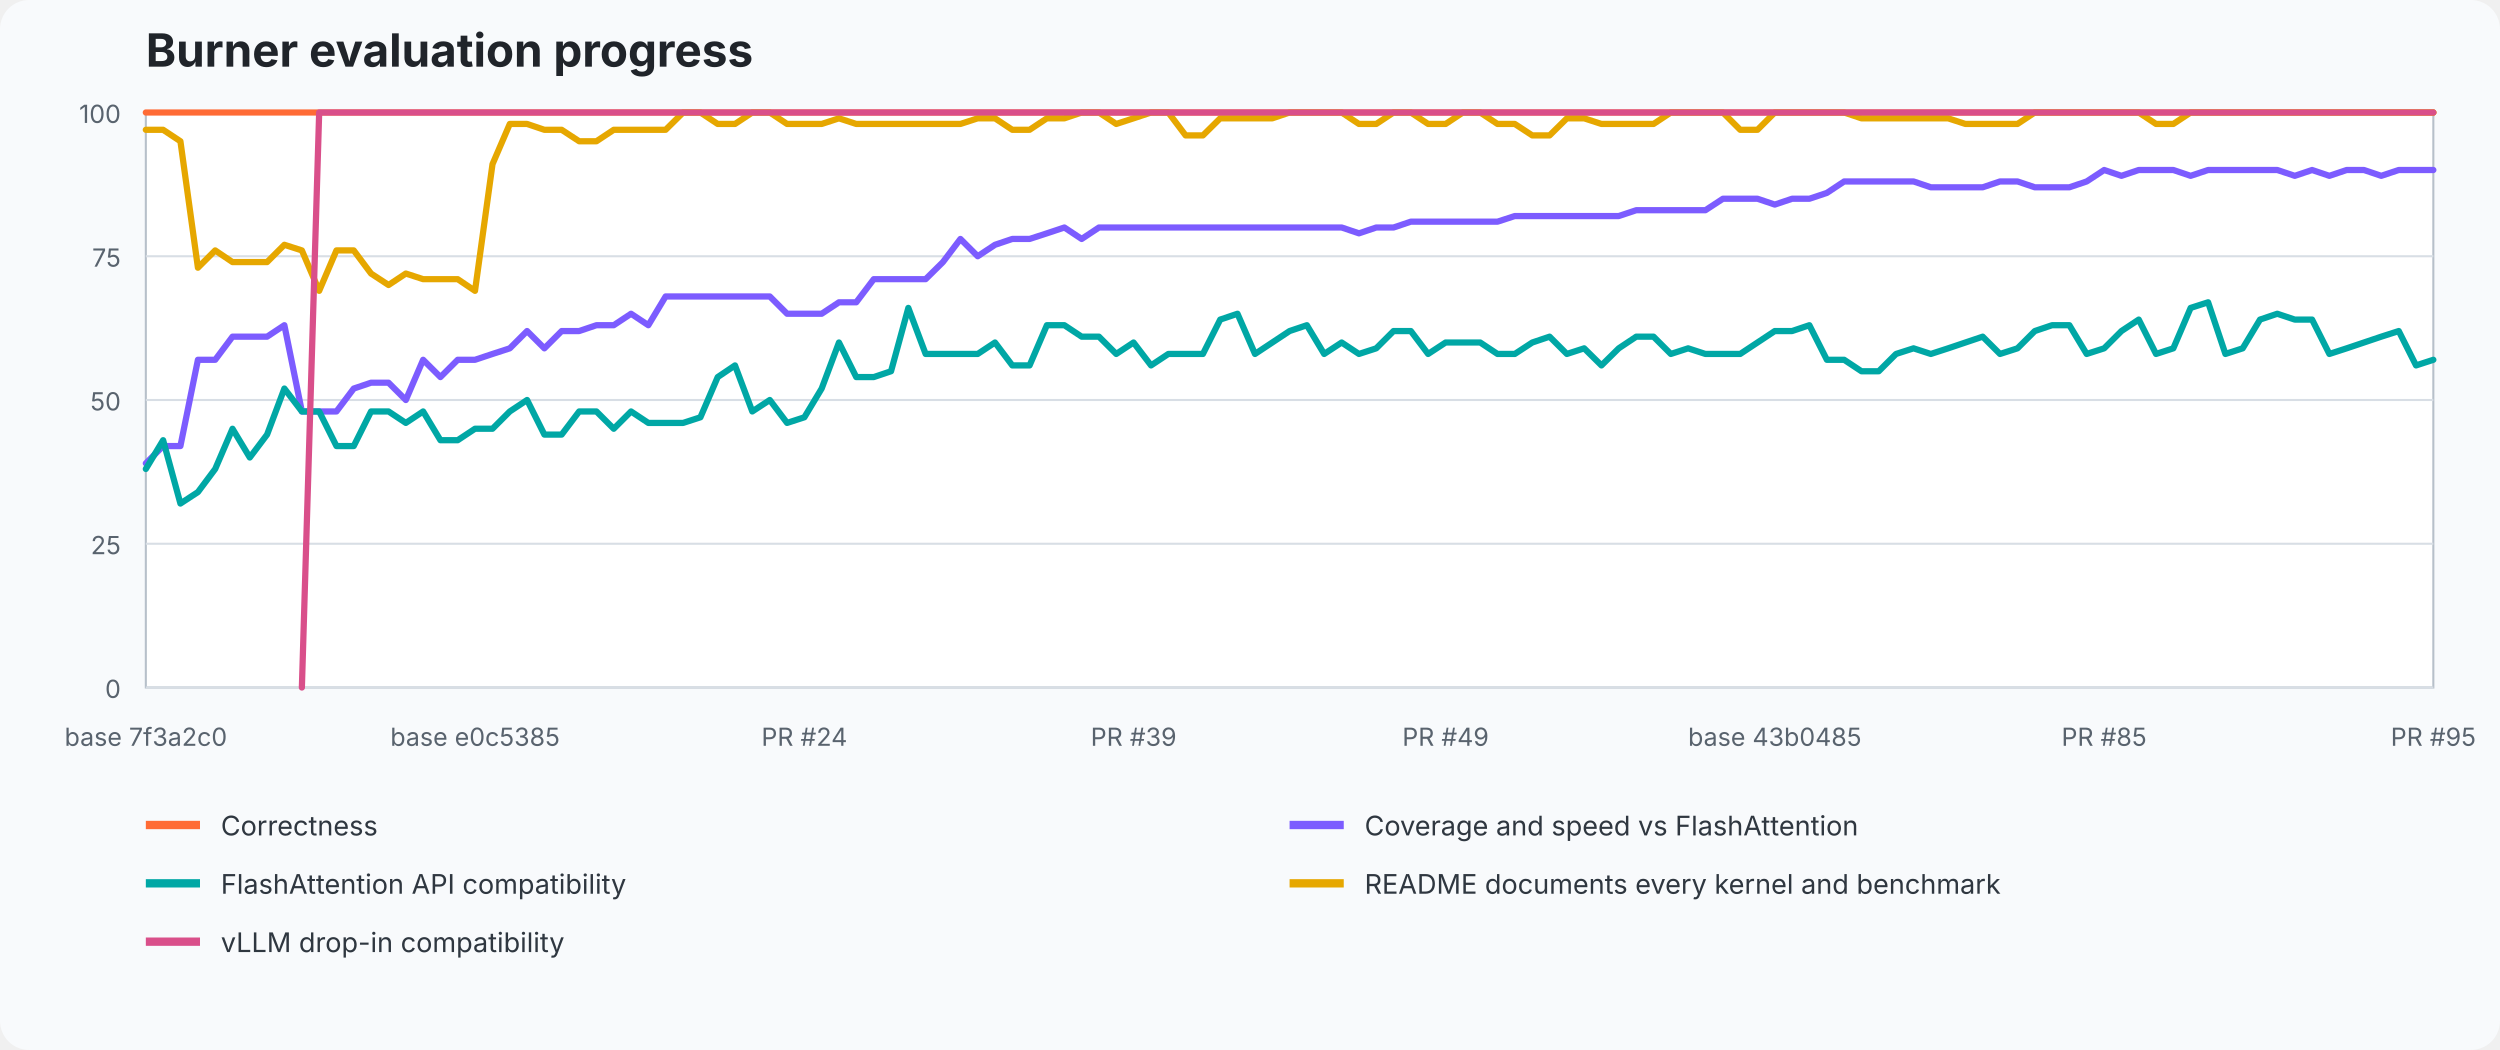
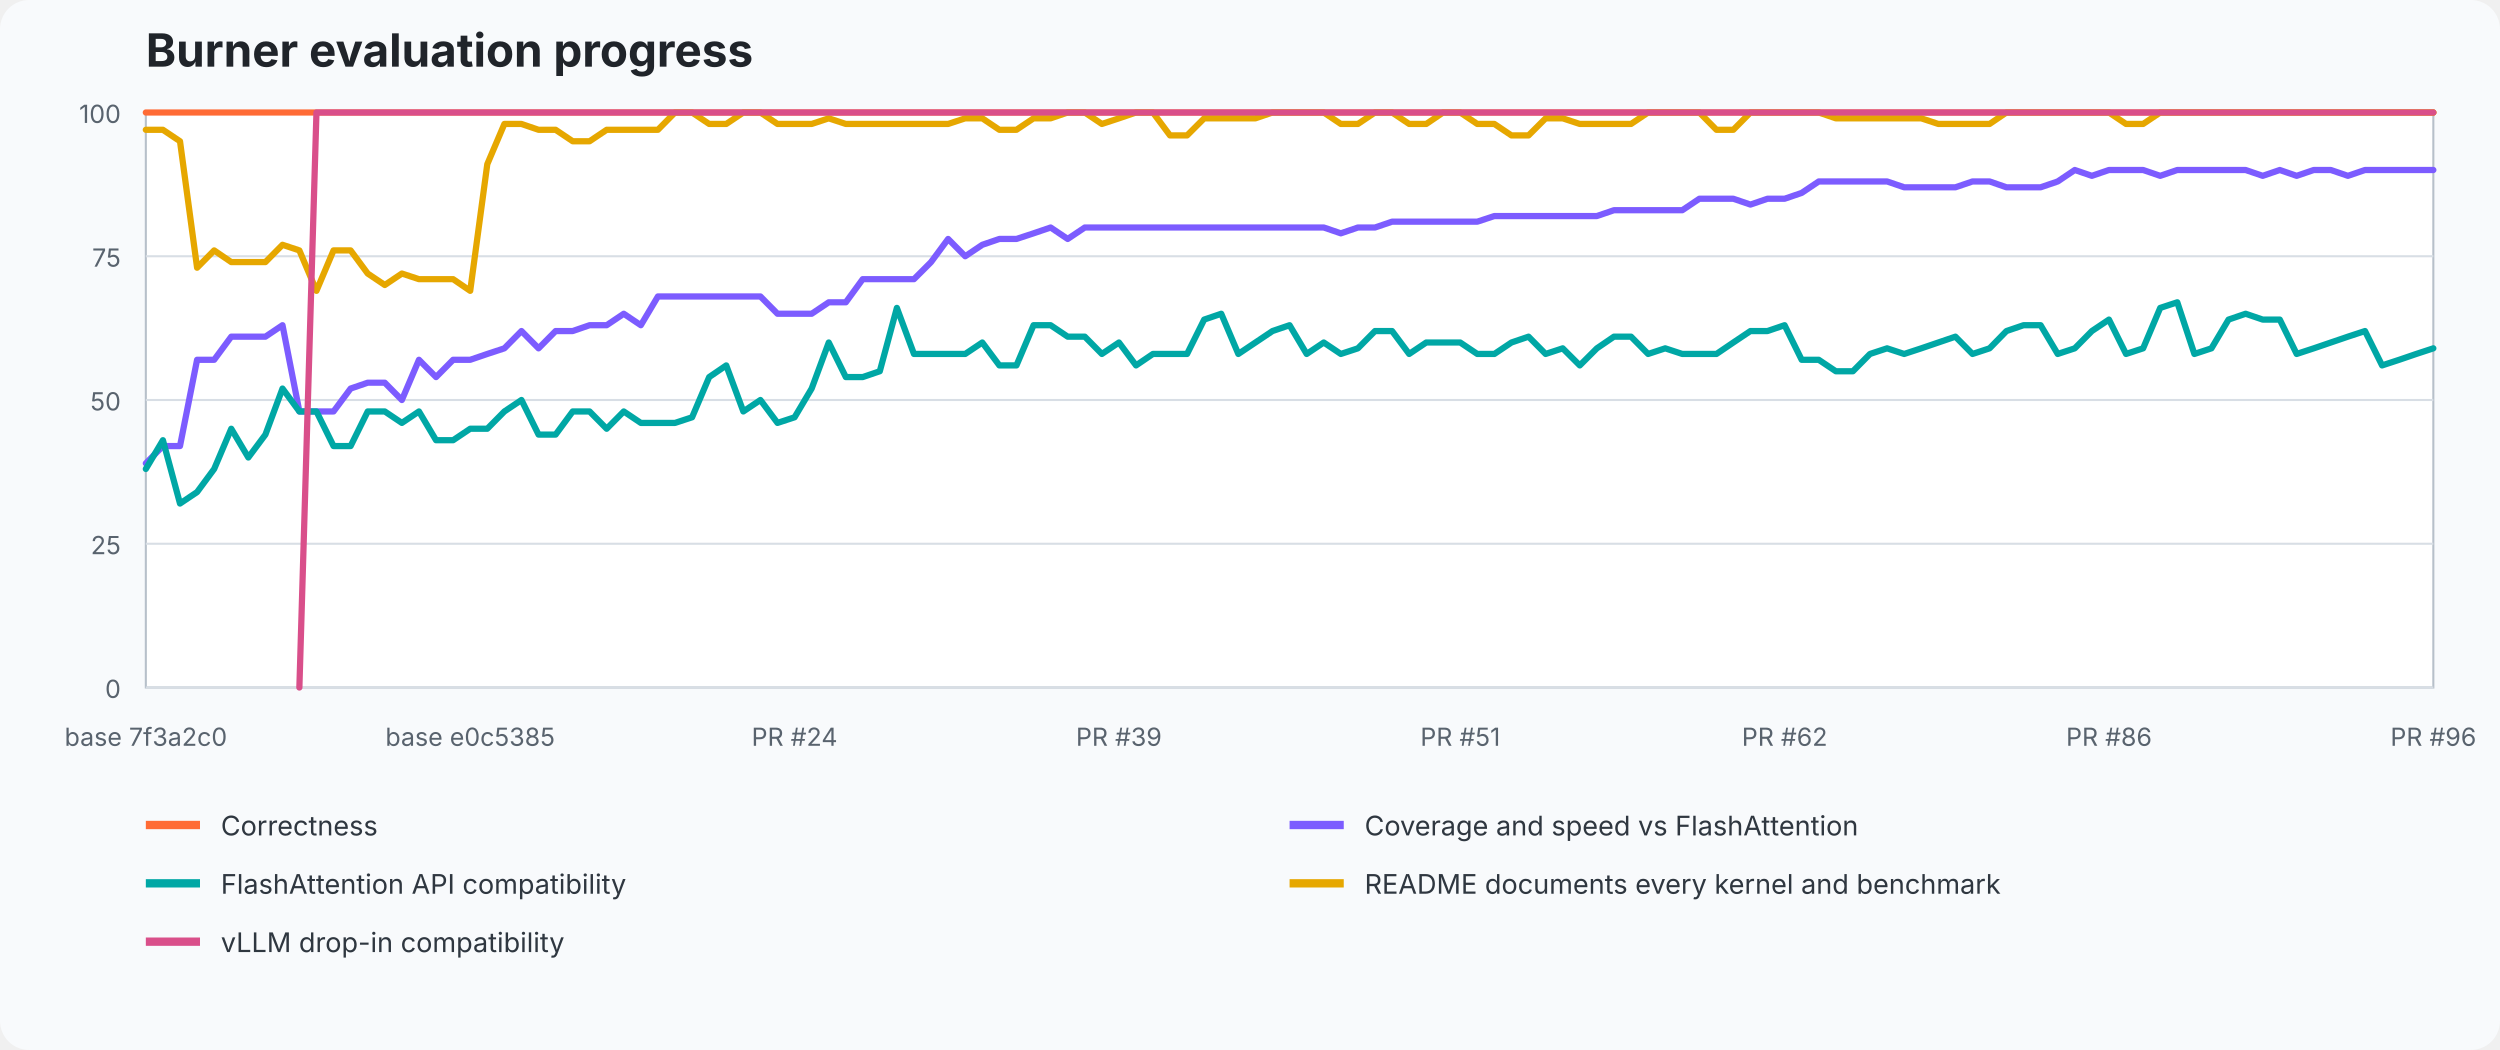
<svg xmlns="http://www.w3.org/2000/svg" width="1200" height="504" viewBox="0 0 1200 504" role="img" aria-labelledby="title desc">
  <style>text{font-family:ui-sans-serif,system-ui,-apple-system,BlinkMacSystemFont,"Segoe UI",sans-serif}.title{font-size:22px;font-weight:700;fill:#20242a}.axis{font-size:12px;fill:#59636e}.legend{font-size:13px;fill:#2f3740}.grid{stroke:#d8dee5;stroke-width:1}.plot{fill:#fff;stroke:#b7c0ca}</style>
  <rect width="100%" height="100%" fill="#f8fafc" rx="14" />
  <text x="70" y="32" class="title">Burner evaluation progress</text>
  <rect x="70" y="54" width="1098" height="276" class="plot" />
  <line x1="70" y1="330" x2="1168" y2="330" class="grid" />
  <text x="58" y="335" text-anchor="end" class="axis">0</text>
  <line x1="70" y1="261" x2="1168" y2="261" class="grid" />
  <text x="58" y="266" text-anchor="end" class="axis">25</text>
  <line x1="70" y1="192" x2="1168" y2="192" class="grid" />
  <text x="58" y="197" text-anchor="end" class="axis">50</text>
  <line x1="70" y1="123" x2="1168" y2="123" class="grid" />
  <text x="58" y="128" text-anchor="end" class="axis">75</text>
  <line x1="70" y1="54" x2="1168" y2="54" class="grid" />
  <text x="58" y="59" text-anchor="end" class="axis">100</text>
-   <polyline points="70.0,54.0 78.3,54.0 86.6,54.0 95.0,54.0 103.3,54.0 111.6,54.0 119.9,54.0 128.2,54.0 136.5,54.0 144.9,54.0 153.2,54.0 161.5,54.0 169.8,54.0 178.1,54.0 186.5,54.0 194.8,54.0 203.1,54.0 211.4,54.0 219.7,54.0 228.0,54.0 236.4,54.0 244.7,54.0 253.0,54.0 261.3,54.0 269.6,54.0 278.0,54.0 286.3,54.0 294.6,54.0 302.9,54.0 311.2,54.0 319.5,54.0 327.9,54.0 336.2,54.0 344.5,54.0 352.8,54.0 361.1,54.0 369.5,54.0 377.8,54.0 386.1,54.0 394.4,54.0 402.7,54.0 411.0,54.0 419.4,54.0 427.7,54.0 436.0,54.0 444.3,54.0 452.6,54.0 461.0,54.0 469.3,54.0 477.6,54.0 485.9,54.0 494.2,54.0 502.5,54.0 510.9,54.0 519.2,54.0 527.5,54.0 535.8,54.0 544.1,54.0 552.5,54.0 560.8,54.0 569.1,54.0 577.4,54.0 585.7,54.0 594.0,54.0 602.4,54.0 610.7,54.0 619.0,54.0 627.3,54.0 635.6,54.0 644.0,54.0 652.3,54.0 660.6,54.0 668.9,54.0 677.2,54.0 685.5,54.0 693.9,54.0 702.2,54.0 710.5,54.0 718.8,54.0 727.1,54.0 735.5,54.0 743.8,54.0 752.1,54.0 760.4,54.0 768.7,54.0 777.0,54.0 785.4,54.0 793.7,54.0 802.0,54.0 810.3,54.0 818.6,54.0 827.0,54.0 835.3,54.0 843.6,54.0 851.9,54.0 860.2,54.0 868.5,54.0 876.9,54.0 885.2,54.0 893.5,54.0 901.8,54.0 910.1,54.0 918.5,54.0 926.8,54.0 935.1,54.0 943.4,54.0 951.7,54.0 960.0,54.0 968.4,54.0 976.7,54.0 985.0,54.0 993.3,54.0 1001.6,54.0 1010.0,54.0 1018.3,54.0 1026.6,54.0 1034.9,54.0 1043.2,54.0 1051.5,54.0 1059.9,54.0 1068.2,54.0 1076.5,54.0 1084.8,54.0 1093.1,54.0 1101.5,54.0 1109.8,54.0 1118.1,54.0 1126.4,54.0 1134.7,54.0 1143.0,54.0 1151.4,54.0 1159.7,54.0 1168.0,54.0" fill="none" stroke="#ff6b35" stroke-width="3" stroke-linejoin="round" stroke-linecap="round" />
-   <polyline points="70.0,222.4 78.3,214.1 86.6,214.1 95.0,172.7 103.3,172.7 111.6,161.6 119.9,161.6 128.2,161.6 136.5,156.1 144.9,197.5 153.2,197.5 161.5,197.5 169.8,186.5 178.1,183.7 186.5,183.7 194.8,192.0 203.1,172.7 211.4,181.0 219.7,172.7 228.0,172.7 236.4,169.9 244.7,167.2 253.0,158.9 261.3,167.2 269.6,158.9 278.0,158.9 286.3,156.1 294.6,156.1 302.9,150.6 311.2,156.1 319.5,142.3 327.9,142.3 336.2,142.3 344.5,142.3 352.8,142.3 361.1,142.3 369.5,142.3 377.8,150.6 386.1,150.6 394.4,150.6 402.7,145.1 411.0,145.1 419.4,134.0 427.7,134.0 436.0,134.0 444.3,134.0 452.6,125.8 461.0,114.7 469.3,123.0 477.6,117.5 485.9,114.7 494.2,114.7 502.5,112.0 510.9,109.2 519.2,114.7 527.5,109.2 535.8,109.2 544.1,109.2 552.5,109.2 560.8,109.2 569.1,109.2 577.4,109.2 585.7,109.2 594.0,109.2 602.4,109.2 610.7,109.2 619.0,109.2 627.3,109.2 635.6,109.2 644.0,109.2 652.3,112.0 660.6,109.2 668.9,109.2 677.2,106.4 685.5,106.4 693.9,106.4 702.2,106.4 710.5,106.4 718.8,106.4 727.1,103.7 735.5,103.7 743.8,103.7 752.1,103.7 760.4,103.7 768.7,103.7 777.0,103.7 785.4,100.9 793.7,100.9 802.0,100.9 810.3,100.9 818.6,100.9 827.0,95.4 835.3,95.4 843.6,95.4 851.9,98.2 860.2,95.4 868.5,95.4 876.9,92.6 885.2,87.1 893.5,87.1 901.8,87.1 910.1,87.1 918.5,87.1 926.8,89.9 935.1,89.9 943.4,89.9 951.7,89.9 960.0,87.1 968.4,87.1 976.7,89.9 985.0,89.9 993.3,89.9 1001.6,87.1 1010.0,81.6 1018.3,84.4 1026.6,81.6 1034.9,81.6 1043.2,81.6 1051.5,84.4 1059.9,81.6 1068.2,81.6 1076.5,81.6 1084.8,81.6 1093.1,81.6 1101.5,84.4 1109.8,81.6 1118.1,84.4 1126.4,81.6 1134.7,81.6 1143.0,84.4 1151.4,81.6 1159.7,81.6 1168.0,81.6" fill="none" stroke="#7c5cff" stroke-width="3" stroke-linejoin="round" stroke-linecap="round" />
-   <polyline points="70.0,225.1 78.3,211.3 86.6,241.7 95.0,236.2 103.3,225.1 111.6,205.8 119.9,219.6 128.2,208.6 136.5,186.5 144.9,197.5 153.2,197.5 161.5,214.1 169.8,214.1 178.1,197.5 186.5,197.5 194.8,203.0 203.1,197.5 211.4,211.3 219.7,211.3 228.0,205.8 236.4,205.8 244.7,197.5 253.0,192.0 261.3,208.6 269.6,208.6 278.0,197.5 286.3,197.5 294.6,205.8 302.9,197.5 311.2,203.0 319.5,203.0 327.9,203.0 336.2,200.3 344.5,181.0 352.8,175.4 361.1,197.5 369.5,192.0 377.8,203.0 386.1,200.3 394.4,186.5 402.7,164.4 411.0,181.0 419.4,181.0 427.7,178.2 436.0,147.8 444.3,169.9 452.6,169.9 461.0,169.9 469.3,169.9 477.6,164.4 485.9,175.4 494.2,175.4 502.5,156.1 510.9,156.1 519.2,161.6 527.5,161.6 535.8,169.9 544.1,164.4 552.5,175.4 560.8,169.9 569.1,169.9 577.4,169.9 585.7,153.4 594.0,150.6 602.4,169.9 610.7,164.4 619.0,158.9 627.3,156.1 635.6,169.9 644.0,164.4 652.3,169.9 660.6,167.2 668.9,158.9 677.2,158.9 685.5,169.9 693.9,164.4 702.2,164.4 710.5,164.4 718.8,169.9 727.1,169.9 735.5,164.4 743.8,161.6 752.1,169.9 760.4,167.2 768.7,175.4 777.0,167.2 785.4,161.6 793.7,161.6 802.0,169.9 810.3,167.2 818.6,169.9 827.0,169.9 835.3,169.9 843.6,164.4 851.9,158.9 860.2,158.9 868.5,156.1 876.9,172.7 885.2,172.7 893.5,178.2 901.8,178.2 910.1,169.9 918.5,167.2 926.8,169.9 935.1,167.2 943.4,164.4 951.7,161.6 960.0,169.9 968.4,167.2 976.7,158.9 985.0,156.1 993.3,156.1 1001.6,169.9 1010.0,167.2 1018.3,158.9 1026.6,153.4 1034.9,169.9 1043.2,167.2 1051.5,147.8 1059.9,145.1 1068.2,169.9 1076.5,167.2 1084.8,153.4 1093.1,150.6 1101.5,153.4 1109.8,153.4 1118.1,169.9 1126.4,167.2 1134.7,164.4 1143.0,161.6 1151.4,158.9 1159.7,175.4 1168.0,172.7" fill="none" stroke="#00a7a5" stroke-width="3" stroke-linejoin="round" stroke-linecap="round" />
-   <polyline points="70.0,62.3 78.3,62.3 86.6,67.8 95.0,128.5 103.3,120.2 111.6,125.8 119.9,125.8 128.2,125.8 136.5,117.5 144.9,120.2 153.2,139.6 161.5,120.2 169.8,120.2 178.1,131.3 186.5,136.8 194.8,131.3 203.1,134.0 211.4,134.0 219.7,134.0 228.0,139.6 236.4,78.8 244.7,59.5 253.0,59.5 261.3,62.3 269.6,62.3 278.0,67.8 286.3,67.8 294.6,62.3 302.9,62.3 311.2,62.3 319.5,62.3 327.9,54.0 336.2,54.0 344.5,59.5 352.8,59.5 361.1,54.0 369.5,54.0 377.8,59.5 386.1,59.5 394.4,59.5 402.7,56.8 411.0,59.5 419.4,59.5 427.7,59.5 436.0,59.5 444.3,59.5 452.6,59.5 461.0,59.5 469.3,56.8 477.6,56.8 485.9,62.3 494.2,62.3 502.5,56.8 510.9,56.8 519.2,54.0 527.5,54.0 535.8,59.5 544.1,56.8 552.5,54.0 560.8,54.0 569.1,65.0 577.4,65.0 585.7,56.8 594.0,56.8 602.4,56.8 610.7,56.8 619.0,54.0 627.3,54.0 635.6,54.0 644.0,54.0 652.3,59.5 660.6,59.5 668.9,54.0 677.2,54.0 685.5,59.5 693.9,59.5 702.2,54.0 710.5,54.0 718.8,59.5 727.1,59.5 735.5,65.0 743.8,65.0 752.1,56.8 760.4,56.8 768.7,59.5 777.0,59.5 785.4,59.5 793.7,59.5 802.0,54.0 810.3,54.0 818.6,54.0 827.0,54.0 835.3,62.3 843.6,62.3 851.9,54.0 860.2,54.0 868.5,54.0 876.9,54.0 885.2,54.0 893.5,56.8 901.8,56.8 910.1,56.8 918.5,56.8 926.8,56.8 935.1,56.8 943.4,59.5 951.7,59.5 960.0,59.5 968.4,59.5 976.7,54.0 985.0,54.0 993.3,54.0 1001.6,54.0 1010.0,54.0 1018.3,54.0 1026.6,54.0 1034.9,59.5 1043.2,59.5 1051.5,54.0 1059.9,54.0 1068.2,54.0 1076.5,54.0 1084.8,54.0 1093.1,54.0 1101.5,54.0 1109.8,54.0 1118.1,54.0 1126.4,54.0 1134.7,54.0 1143.0,54.0 1151.4,54.0 1159.7,54.0 1168.0,54.0" fill="none" stroke="#e6a700" stroke-width="3" stroke-linejoin="round" stroke-linecap="round" />
-   <polyline points="144.9,330.0 153.2,54.0 161.5,54.0 169.8,54.0 178.1,54.0 186.5,54.0 194.8,54.0 203.1,54.0 211.4,54.0 219.7,54.0 228.0,54.0 236.4,54.0 244.7,54.0 253.0,54.0 261.3,54.0 269.6,54.0 278.0,54.0 286.3,54.0 294.6,54.0 302.9,54.0 311.2,54.0 319.5,54.0 327.9,54.0 336.2,54.0 344.5,54.0 352.8,54.0 361.1,54.0 369.5,54.0 377.8,54.0 386.1,54.0 394.4,54.0 402.7,54.0 411.0,54.0 419.4,54.0 427.7,54.0 436.0,54.0 444.3,54.0 452.6,54.0 461.0,54.0 469.3,54.0 477.6,54.0 485.9,54.0 494.2,54.0 502.5,54.0 510.9,54.0 519.2,54.0 527.5,54.0 535.8,54.0 544.1,54.0 552.5,54.0 560.8,54.0 569.1,54.0 577.4,54.0 585.7,54.0 594.0,54.0 602.4,54.0 610.7,54.0 619.0,54.0 627.3,54.0 635.6,54.0 644.0,54.0 652.3,54.0 660.6,54.0 668.9,54.0 677.2,54.0 685.5,54.0 693.9,54.0 702.2,54.0 710.5,54.0 718.8,54.0 727.1,54.0 735.5,54.0 743.8,54.0 752.1,54.0 760.4,54.0 768.7,54.0 777.0,54.0 785.4,54.0 793.7,54.0 802.0,54.0 810.3,54.0 818.6,54.0 827.0,54.0 835.3,54.0 843.6,54.0 851.9,54.0 860.2,54.0 868.5,54.0 876.9,54.0 885.2,54.0 893.5,54.0 901.8,54.0 910.1,54.0 918.5,54.0 926.8,54.0 935.1,54.0 943.4,54.0 951.7,54.0 960.0,54.0 968.4,54.0 976.7,54.0 985.0,54.0 993.3,54.0 1001.6,54.0 1010.0,54.0 1018.3,54.0 1026.6,54.0 1034.9,54.0 1043.2,54.0 1051.5,54.0 1059.9,54.0 1068.2,54.0 1076.5,54.0 1084.8,54.0 1093.1,54.0 1101.5,54.0 1109.8,54.0 1118.1,54.0 1126.4,54.0 1134.7,54.0 1143.0,54.0 1151.4,54.0 1159.7,54.0 1168.0,54.0" fill="none" stroke="#d94f8a" stroke-width="3" stroke-linejoin="round" stroke-linecap="round" />
+   <polyline points="70.0,54.0 78.2,54.0 86.4,54.0 94.6,54.0 102.8,54.0 111.0,54.0 119.2,54.0 127.4,54.0 135.6,54.0 143.7,54.0 151.9,54.0 160.1,54.0 168.3,54.0 176.5,54.0 184.7,54.0 192.9,54.0 201.1,54.0 209.3,54.0 217.5,54.0 225.7,54.0 233.9,54.0 242.1,54.0 250.3,54.0 258.5,54.0 266.7,54.0 274.9,54.0 283.0,54.0 291.2,54.0 299.4,54.0 307.6,54.0 315.8,54.0 324.0,54.0 332.2,54.0 340.4,54.0 348.6,54.0 356.8,54.0 365.0,54.0 373.2,54.0 381.4,54.0 389.6,54.0 397.8,54.0 406.0,54.0 414.1,54.0 422.3,54.0 430.5,54.0 438.7,54.0 446.9,54.0 455.1,54.0 463.3,54.0 471.5,54.0 479.7,54.0 487.9,54.0 496.1,54.0 504.3,54.0 512.5,54.0 520.7,54.0 528.9,54.0 537.1,54.0 545.3,54.0 553.4,54.0 561.6,54.0 569.8,54.0 578.0,54.0 586.2,54.0 594.4,54.0 602.6,54.0 610.8,54.0 619.0,54.0 627.2,54.0 635.4,54.0 643.6,54.0 651.8,54.0 660.0,54.0 668.2,54.0 676.4,54.0 684.6,54.0 692.7,54.0 700.9,54.0 709.1,54.0 717.3,54.0 725.5,54.0 733.7,54.0 741.9,54.0 750.1,54.0 758.3,54.0 766.5,54.0 774.7,54.0 782.9,54.0 791.1,54.0 799.3,54.0 807.5,54.0 815.7,54.0 823.9,54.0 832.0,54.0 840.2,54.0 848.4,54.0 856.6,54.0 864.8,54.0 873.0,54.0 881.2,54.0 889.4,54.0 897.6,54.0 905.8,54.0 914.0,54.0 922.2,54.0 930.4,54.0 938.6,54.0 946.8,54.0 955.0,54.0 963.1,54.0 971.3,54.0 979.5,54.0 987.7,54.0 995.9,54.0 1004.1,54.0 1012.3,54.0 1020.5,54.0 1028.7,54.0 1036.9,54.0 1045.1,54.0 1053.3,54.0 1061.5,54.0 1069.7,54.0 1077.9,54.0 1086.1,54.0 1094.3,54.0 1102.4,54.0 1110.6,54.0 1118.8,54.0 1127.0,54.0 1135.2,54.0 1143.4,54.0 1151.6,54.0 1159.8,54.0 1168.0,54.0" fill="none" stroke="#ff6b35" stroke-width="3" stroke-linejoin="round" stroke-linecap="round" />
+   <polyline points="70.0,222.4 78.2,214.1 86.4,214.1 94.6,172.7 102.8,172.7 111.0,161.6 119.2,161.6 127.4,161.6 135.6,156.1 143.7,197.5 151.9,197.5 160.1,197.5 168.3,186.5 176.5,183.7 184.7,183.7 192.9,192.0 201.1,172.7 209.3,181.0 217.5,172.7 225.7,172.7 233.9,169.9 242.1,167.2 250.3,158.9 258.5,167.2 266.7,158.9 274.9,158.9 283.0,156.1 291.2,156.1 299.4,150.6 307.6,156.1 315.8,142.3 324.0,142.3 332.2,142.3 340.4,142.3 348.6,142.3 356.8,142.3 365.0,142.3 373.2,150.6 381.4,150.6 389.6,150.6 397.8,145.1 406.0,145.1 414.1,134.0 422.3,134.0 430.5,134.0 438.7,134.0 446.9,125.8 455.1,114.7 463.3,123.0 471.5,117.5 479.7,114.7 487.9,114.7 496.1,112.0 504.3,109.2 512.5,114.7 520.7,109.2 528.9,109.2 537.1,109.2 545.3,109.2 553.4,109.2 561.6,109.2 569.8,109.2 578.0,109.2 586.2,109.2 594.4,109.2 602.6,109.2 610.8,109.2 619.0,109.2 627.2,109.2 635.4,109.2 643.6,112.0 651.8,109.2 660.0,109.2 668.2,106.4 676.4,106.4 684.6,106.4 692.7,106.4 700.9,106.4 709.1,106.4 717.3,103.7 725.5,103.7 733.7,103.7 741.9,103.7 750.1,103.7 758.3,103.7 766.5,103.7 774.7,100.9 782.9,100.9 791.1,100.9 799.3,100.9 807.5,100.9 815.7,95.4 823.9,95.4 832.0,95.4 840.2,98.2 848.4,95.4 856.6,95.4 864.8,92.6 873.0,87.1 881.2,87.1 889.4,87.1 897.6,87.1 905.8,87.1 914.0,89.9 922.2,89.9 930.4,89.9 938.6,89.9 946.8,87.1 955.0,87.1 963.1,89.9 971.3,89.9 979.5,89.9 987.7,87.1 995.9,81.6 1004.1,84.4 1012.3,81.6 1020.5,81.6 1028.7,81.6 1036.9,84.4 1045.1,81.6 1053.3,81.6 1061.5,81.6 1069.7,81.6 1077.9,81.6 1086.1,84.4 1094.3,81.6 1102.4,84.4 1110.6,81.6 1118.8,81.6 1127.0,84.4 1135.2,81.6 1143.4,81.6 1151.6,81.6 1159.8,81.6 1168.0,81.6" fill="none" stroke="#7c5cff" stroke-width="3" stroke-linejoin="round" stroke-linecap="round" />
+   <polyline points="70.0,225.1 78.2,211.3 86.4,241.7 94.6,236.2 102.8,225.1 111.0,205.8 119.2,219.6 127.4,208.6 135.6,186.5 143.7,197.5 151.9,197.5 160.1,214.1 168.3,214.1 176.5,197.5 184.7,197.5 192.9,203.0 201.1,197.5 209.3,211.3 217.5,211.3 225.7,205.8 233.9,205.8 242.1,197.5 250.3,192.0 258.5,208.6 266.7,208.6 274.9,197.5 283.0,197.5 291.2,205.8 299.4,197.5 307.6,203.0 315.8,203.0 324.0,203.0 332.2,200.3 340.4,181.0 348.6,175.4 356.8,197.5 365.0,192.0 373.2,203.0 381.4,200.3 389.6,186.5 397.8,164.4 406.0,181.0 414.1,181.0 422.3,178.2 430.5,147.8 438.7,169.9 446.9,169.9 455.1,169.9 463.3,169.9 471.5,164.4 479.7,175.4 487.9,175.4 496.1,156.1 504.3,156.1 512.5,161.6 520.7,161.6 528.9,169.9 537.1,164.4 545.3,175.4 553.4,169.9 561.6,169.9 569.8,169.9 578.0,153.4 586.2,150.6 594.4,169.9 602.6,164.4 610.8,158.9 619.0,156.1 627.2,169.9 635.4,164.4 643.6,169.9 651.8,167.2 660.0,158.9 668.2,158.9 676.4,169.9 684.6,164.4 692.7,164.4 700.9,164.4 709.1,169.9 717.3,169.9 725.5,164.4 733.7,161.6 741.9,169.9 750.1,167.2 758.3,175.4 766.5,167.2 774.7,161.6 782.9,161.6 791.1,169.9 799.3,167.2 807.5,169.9 815.7,169.9 823.9,169.9 832.0,164.4 840.2,158.9 848.4,158.9 856.6,156.1 864.8,172.7 873.0,172.7 881.2,178.2 889.4,178.2 897.6,169.9 905.8,167.2 914.0,169.9 922.2,167.2 930.4,164.4 938.6,161.6 946.8,169.9 955.0,167.2 963.1,158.9 971.3,156.1 979.5,156.1 987.7,169.9 995.9,167.2 1004.1,158.9 1012.3,153.4 1020.5,169.9 1028.7,167.2 1036.9,147.8 1045.1,145.1 1053.3,169.9 1061.5,167.2 1069.7,153.4 1077.9,150.6 1086.1,153.4 1094.3,153.4 1102.4,169.9 1110.6,167.2 1118.8,164.4 1127.0,161.6 1135.2,158.9 1143.4,175.4 1151.6,172.7 1159.8,169.9 1168.0,167.2" fill="none" stroke="#00a7a5" stroke-width="3" stroke-linejoin="round" stroke-linecap="round" />
+   <polyline points="70.0,62.3 78.2,62.3 86.4,67.8 94.6,128.5 102.8,120.2 111.0,125.8 119.2,125.8 127.4,125.8 135.6,117.5 143.7,120.2 151.9,139.6 160.1,120.2 168.3,120.2 176.5,131.3 184.7,136.8 192.9,131.3 201.1,134.0 209.3,134.0 217.5,134.0 225.7,139.6 233.9,78.8 242.1,59.5 250.3,59.5 258.5,62.3 266.7,62.3 274.9,67.8 283.0,67.8 291.2,62.3 299.4,62.3 307.6,62.3 315.8,62.3 324.0,54.0 332.2,54.0 340.4,59.5 348.6,59.5 356.8,54.0 365.0,54.0 373.2,59.5 381.4,59.5 389.6,59.5 397.8,56.8 406.0,59.5 414.1,59.5 422.3,59.5 430.5,59.5 438.7,59.5 446.9,59.5 455.1,59.5 463.3,56.8 471.5,56.8 479.7,62.3 487.9,62.3 496.1,56.8 504.3,56.8 512.5,54.0 520.7,54.0 528.9,59.5 537.1,56.8 545.3,54.0 553.4,54.0 561.6,65.0 569.8,65.0 578.0,56.8 586.2,56.8 594.4,56.8 602.6,56.8 610.8,54.0 619.0,54.0 627.2,54.0 635.4,54.0 643.6,59.5 651.8,59.5 660.0,54.0 668.2,54.0 676.4,59.5 684.6,59.5 692.7,54.0 700.9,54.0 709.1,59.5 717.3,59.5 725.5,65.0 733.7,65.0 741.9,56.8 750.1,56.8 758.3,59.5 766.5,59.5 774.7,59.5 782.9,59.5 791.1,54.0 799.3,54.0 807.5,54.0 815.7,54.0 823.9,62.3 832.0,62.3 840.2,54.0 848.4,54.0 856.6,54.0 864.8,54.0 873.0,54.0 881.2,56.8 889.4,56.8 897.6,56.8 905.8,56.8 914.0,56.8 922.2,56.8 930.4,59.5 938.6,59.5 946.8,59.5 955.0,59.5 963.1,54.0 971.3,54.0 979.5,54.0 987.7,54.0 995.9,54.0 1004.1,54.0 1012.3,54.0 1020.5,59.5 1028.7,59.5 1036.9,54.0 1045.1,54.0 1053.3,54.0 1061.5,54.0 1069.7,54.0 1077.9,54.0 1086.1,54.0 1094.3,54.0 1102.4,54.0 1110.6,54.0 1118.8,54.0 1127.0,54.0 1135.2,54.0 1143.4,54.0 1151.6,54.0 1159.8,54.0 1168.0,54.0" fill="none" stroke="#e6a700" stroke-width="3" stroke-linejoin="round" stroke-linecap="round" />
+   <polyline points="143.7,330.0 151.9,54.0 160.1,54.0 168.3,54.0 176.5,54.0 184.7,54.0 192.9,54.0 201.1,54.0 209.3,54.0 217.5,54.0 225.7,54.0 233.9,54.0 242.1,54.0 250.3,54.0 258.5,54.0 266.7,54.0 274.9,54.0 283.0,54.0 291.2,54.0 299.4,54.0 307.6,54.0 315.8,54.0 324.0,54.0 332.2,54.0 340.4,54.0 348.6,54.0 356.8,54.0 365.0,54.0 373.2,54.0 381.4,54.0 389.6,54.0 397.8,54.0 406.0,54.0 414.1,54.0 422.3,54.0 430.5,54.0 438.7,54.0 446.9,54.0 455.1,54.0 463.3,54.0 471.5,54.0 479.7,54.0 487.9,54.0 496.1,54.0 504.3,54.0 512.5,54.0 520.7,54.0 528.9,54.0 537.1,54.0 545.3,54.0 553.4,54.0 561.6,54.0 569.8,54.0 578.0,54.0 586.2,54.0 594.4,54.0 602.6,54.0 610.8,54.0 619.0,54.0 627.2,54.0 635.4,54.0 643.6,54.0 651.8,54.0 660.0,54.0 668.2,54.0 676.4,54.0 684.6,54.0 692.7,54.0 700.9,54.0 709.1,54.0 717.3,54.0 725.5,54.0 733.7,54.0 741.9,54.0 750.1,54.0 758.3,54.0 766.5,54.0 774.7,54.0 782.9,54.0 791.1,54.0 799.3,54.0 807.5,54.0 815.7,54.0 823.9,54.0 832.0,54.0 840.2,54.0 848.4,54.0 856.6,54.0 864.8,54.0 873.0,54.0 881.2,54.0 889.4,54.0 897.6,54.0 905.8,54.0 914.0,54.0 922.2,54.0 930.4,54.0 938.6,54.0 946.8,54.0 955.0,54.0 963.1,54.0 971.3,54.0 979.5,54.0 987.7,54.0 995.9,54.0 1004.1,54.0 1012.3,54.0 1020.5,54.0 1028.7,54.0 1036.9,54.0 1045.1,54.0 1053.3,54.0 1061.5,54.0 1069.7,54.0 1077.9,54.0 1086.1,54.0 1094.3,54.0 1102.4,54.0 1110.6,54.0 1118.8,54.0 1127.0,54.0 1135.2,54.0 1143.4,54.0 1151.6,54.0 1159.8,54.0 1168.0,54.0" fill="none" stroke="#d94f8a" stroke-width="3" stroke-linejoin="round" stroke-linecap="round" />
  <text x="70" y="358" text-anchor="middle" class="axis">base 7f3a2c0</text>
-   <text x="228.045" y="358" text-anchor="middle" class="axis">base e0c5385</text>
-   <text x="386.091" y="358" text-anchor="middle" class="axis">PR #24</text>
-   <text x="544.136" y="358" text-anchor="middle" class="axis">PR #39</text>
-   <text x="693.864" y="358" text-anchor="middle" class="axis">PR #49</text>
-   <text x="851.909" y="358" text-anchor="middle" class="axis">base 43b0485</text>
-   <text x="1009.955" y="358" text-anchor="middle" class="axis">PR #85</text>
-   <text x="1168" y="358" text-anchor="middle" class="axis">PR #95</text>
+   <text x="225.687" y="358" text-anchor="middle" class="axis">base e0c5385</text>
+   <text x="381.373" y="358" text-anchor="middle" class="axis">PR #24</text>
+   <text x="537.06" y="358" text-anchor="middle" class="axis">PR #39</text>
+   <text x="700.94" y="358" text-anchor="middle" class="axis">PR #51</text>
+   <text x="856.627" y="358" text-anchor="middle" class="axis">PR #62</text>
+   <text x="1012.313" y="358" text-anchor="middle" class="axis">PR #86</text>
+   <text x="1168" y="358" text-anchor="middle" class="axis">PR #96</text>
  <line x1="70" y1="396" x2="96" y2="396" stroke="#ff6b35" stroke-width="4" />
  <text x="106" y="401" class="legend">Correctness</text>
  <line x1="619" y1="396" x2="645" y2="396" stroke="#7c5cff" stroke-width="4" />
  <text x="655" y="401" class="legend">Coverage and speed vs FlashAttention</text>
  <line x1="70" y1="424" x2="96" y2="424" stroke="#00a7a5" stroke-width="4" />
  <text x="106" y="429" class="legend">FlashAttention API compatibility</text>
  <line x1="619" y1="424" x2="645" y2="424" stroke="#e6a700" stroke-width="4" />
  <text x="655" y="429" class="legend">README documents every kernel and benchmark</text>
  <line x1="70" y1="452" x2="96" y2="452" stroke="#d94f8a" stroke-width="4" />
  <text x="106" y="457" class="legend">vLLM drop-in compatibility</text>
</svg>
